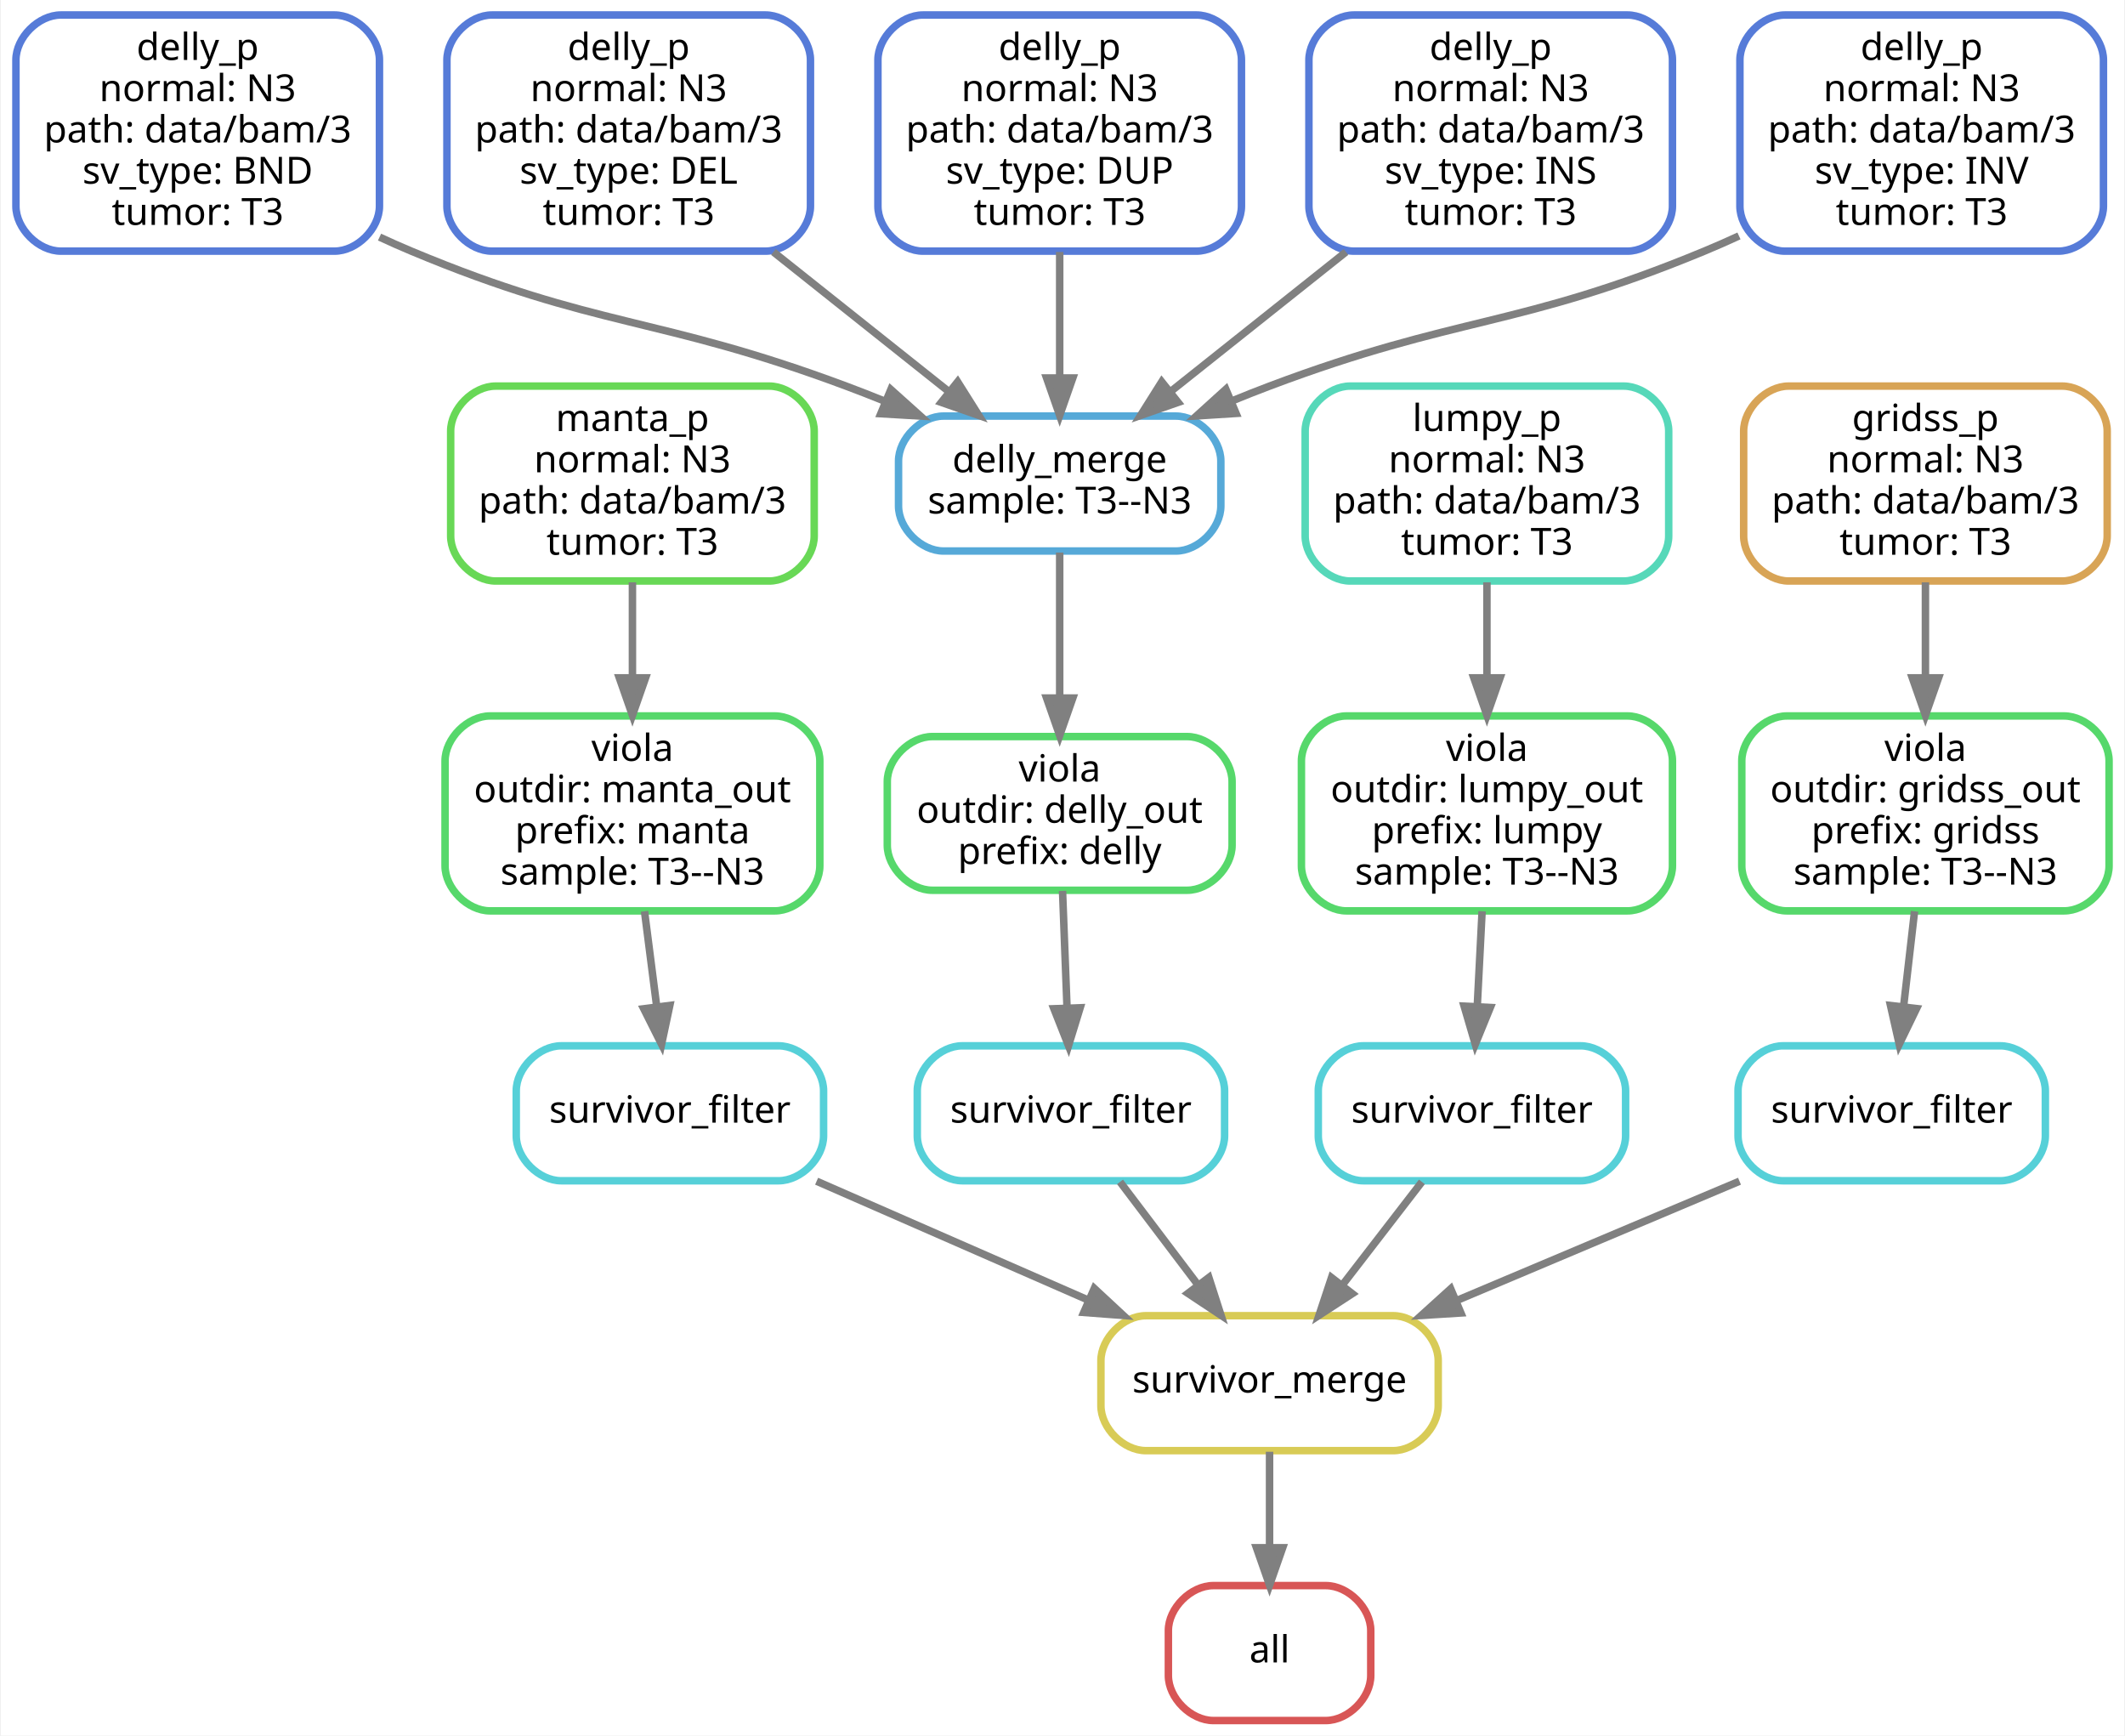
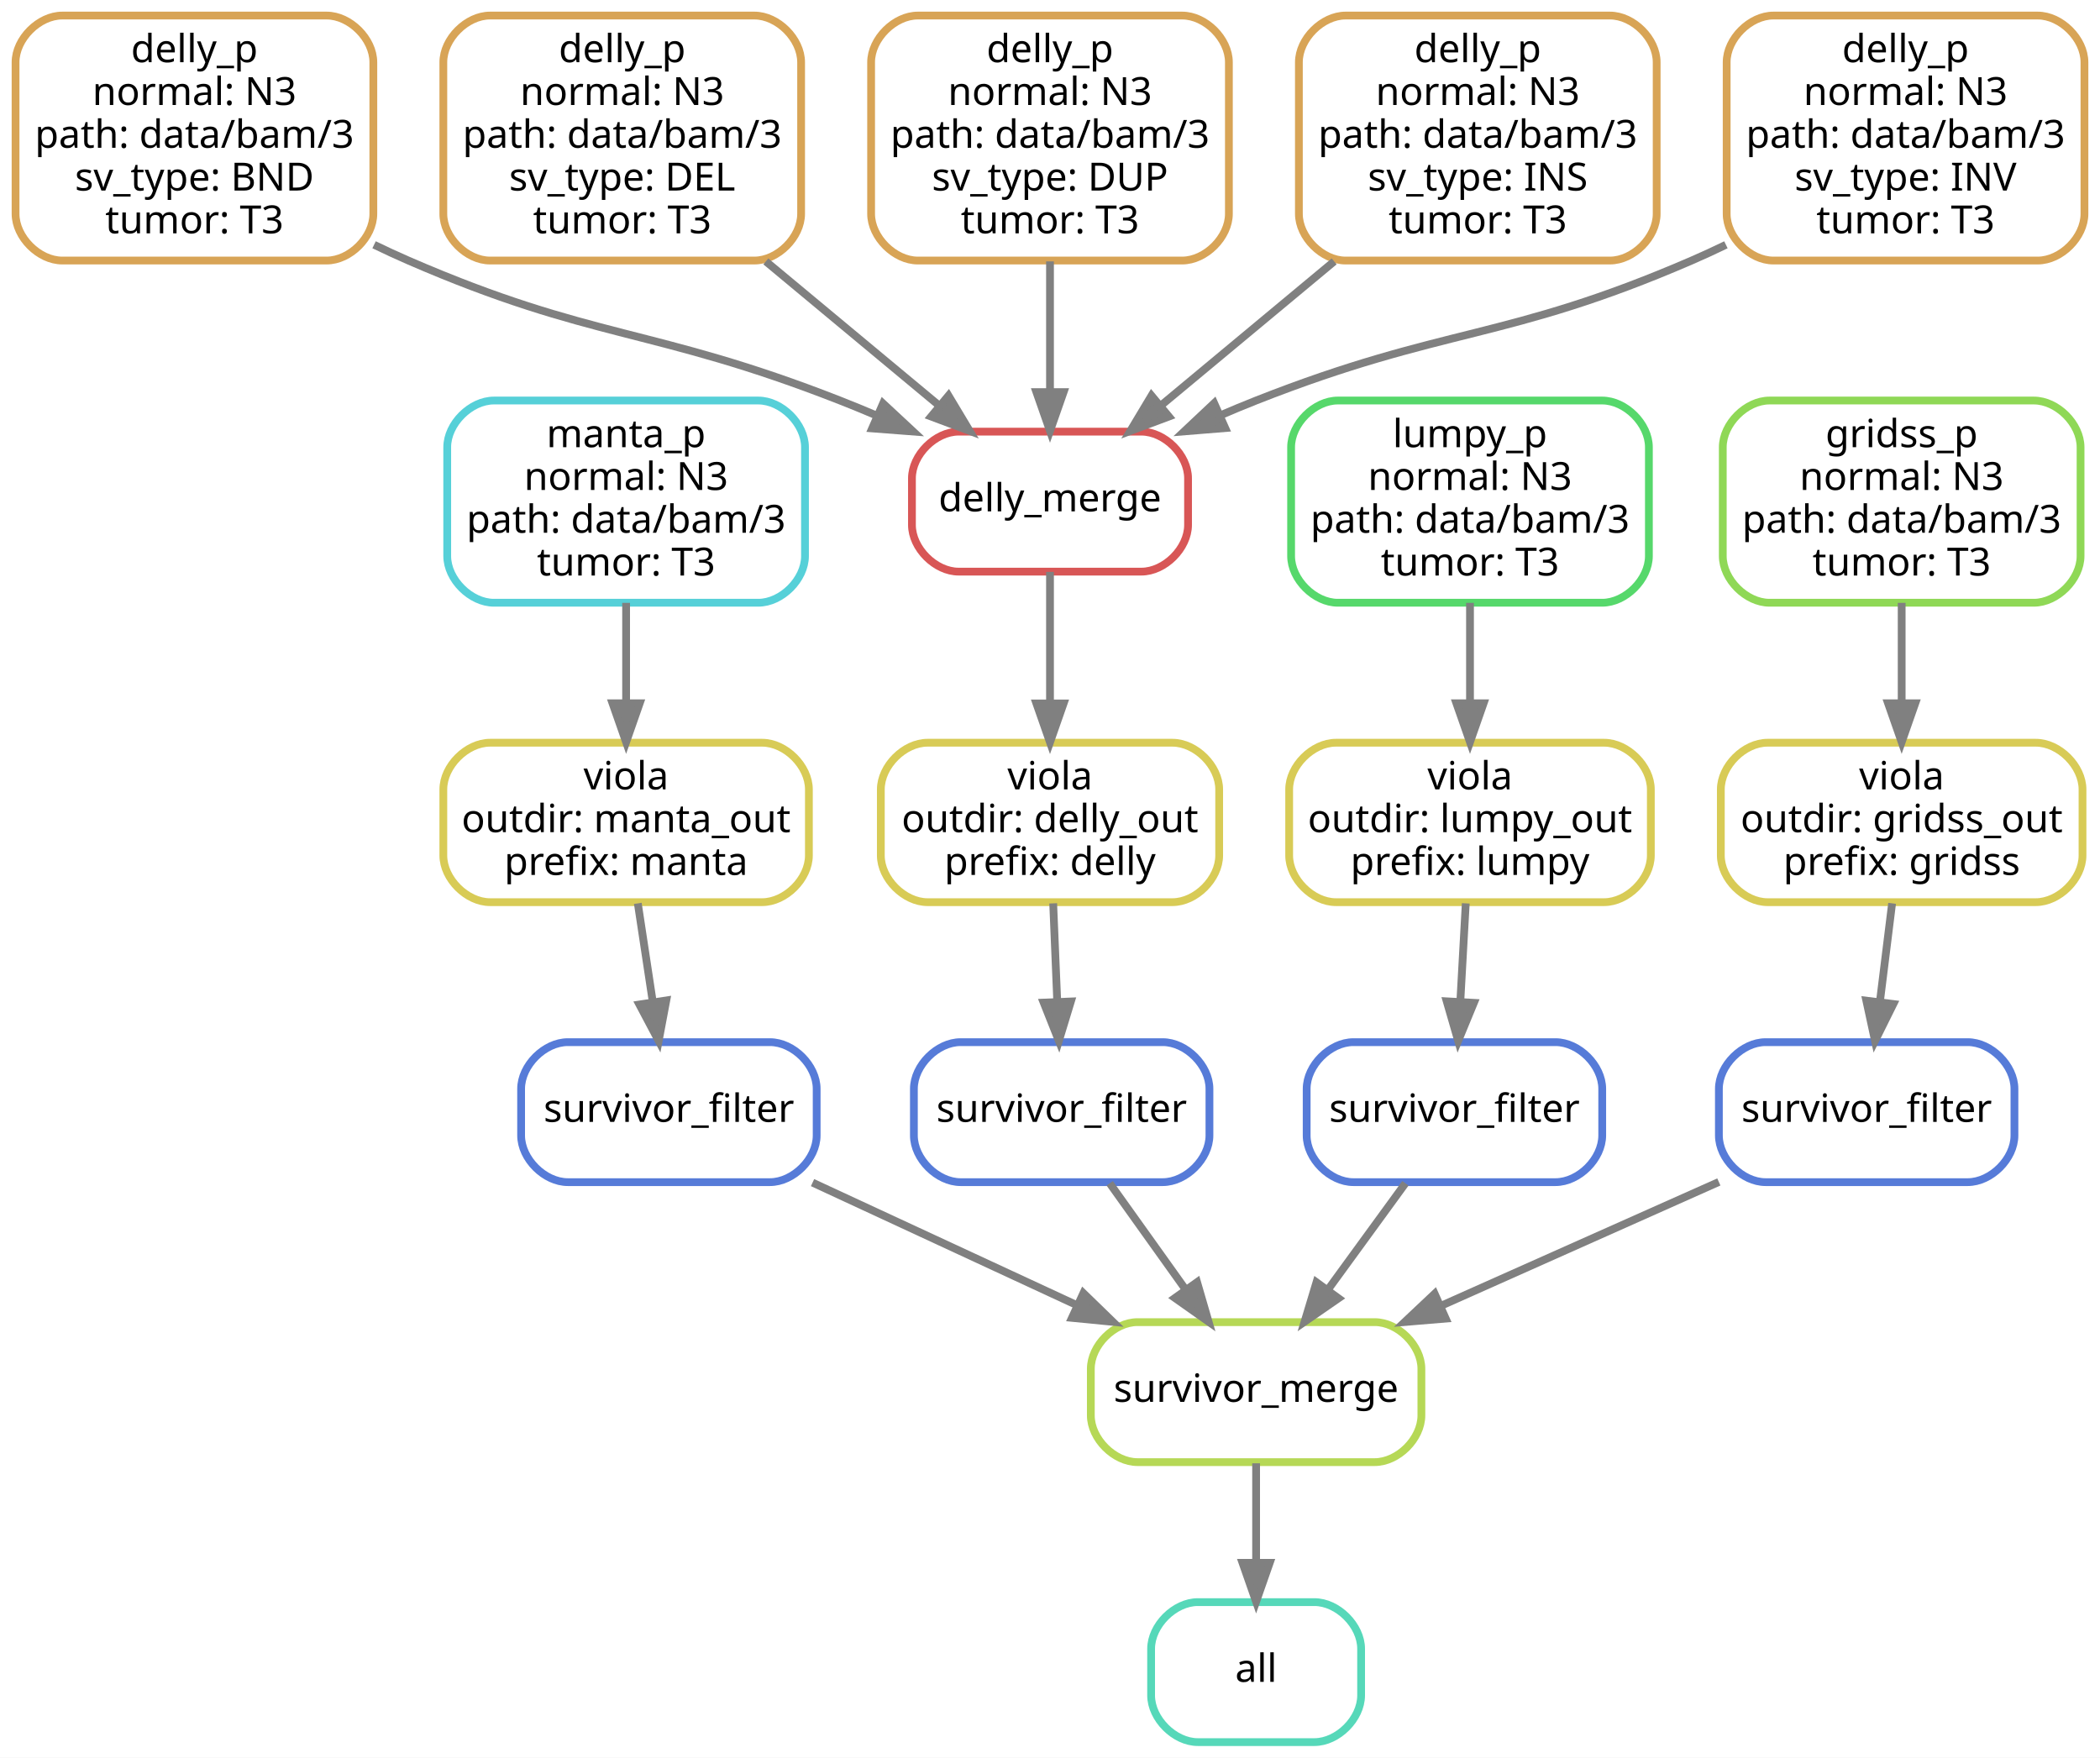
- <svg xmlns="http://www.w3.org/2000/svg" width="567pt" height="463pt" viewBox="0.00 0.00 566.50 463.00">
-   <g id="graph0" class="graph" transform="scale(1 1) rotate(0) translate(4 459)">
-     <polygon fill="white" stroke="transparent" points="-4,4 -4,-459 562.5,-459 562.5,4 -4,4" />
+ <svg xmlns="http://www.w3.org/2000/svg" width="540pt" height="452pt" viewBox="0.00 0.00 540.00 452.00">
+   <g id="graph0" class="graph" transform="scale(1 1) rotate(0) translate(4 448)">
+     <polygon fill="white" stroke="transparent" points="-4,4 -4,-448 536,-448 536,4 -4,4" />
    <g id="node1" class="node">
-       <path fill="none" stroke="#d85656" stroke-width="2" d="M349.5,-36C349.5,-36 319.5,-36 319.5,-36 313.5,-36 307.5,-30 307.5,-24 307.5,-24 307.5,-12 307.5,-12 307.5,-6 313.5,0 319.5,0 319.5,0 349.5,0 349.5,0 355.5,0 361.5,-6 361.5,-12 361.5,-12 361.5,-24 361.5,-24 361.5,-30 355.5,-36 349.5,-36" />
-       <text text-anchor="middle" x="334.5" y="-15.5" font-family="sans" font-size="10.00">all</text>
+       <path fill="none" stroke="#56d8b9" stroke-width="2" d="M334,-36C334,-36 304,-36 304,-36 298,-36 292,-30 292,-24 292,-24 292,-12 292,-12 292,-6 298,0 304,0 304,0 334,0 334,0 340,0 346,-6 346,-12 346,-12 346,-24 346,-24 346,-30 340,-36 334,-36" />
+       <text text-anchor="middle" x="319" y="-15.5" font-family="sans" font-size="10.00">all</text>
    </g>
    <g id="node2" class="node">
-       <path fill="none" stroke="#d8cb56" stroke-width="2" d="M367.5,-108C367.5,-108 301.5,-108 301.5,-108 295.5,-108 289.5,-102 289.5,-96 289.5,-96 289.5,-84 289.5,-84 289.5,-78 295.5,-72 301.5,-72 301.5,-72 367.5,-72 367.5,-72 373.5,-72 379.5,-78 379.5,-84 379.5,-84 379.5,-96 379.5,-96 379.5,-102 373.5,-108 367.5,-108" />
-       <text text-anchor="middle" x="334.5" y="-87.5" font-family="sans" font-size="10.00">survivor_merge</text>
+       <path fill="none" stroke="#b6d856" stroke-width="2" d="M349.5,-108C349.5,-108 288.5,-108 288.5,-108 282.5,-108 276.5,-102 276.5,-96 276.5,-96 276.5,-84 276.5,-84 276.5,-78 282.5,-72 288.5,-72 288.5,-72 349.5,-72 349.5,-72 355.5,-72 361.5,-78 361.5,-84 361.5,-84 361.5,-96 361.5,-96 361.5,-102 355.5,-108 349.5,-108" />
+       <text text-anchor="middle" x="319" y="-87.5" font-family="sans" font-size="10.00">survivor_merge</text>
    </g>
    <g id="edge1" class="edge">
-       <path fill="none" stroke="grey" stroke-width="2" d="M334.5,-71.7C334.5,-63.98 334.5,-54.71 334.5,-46.11" />
-       <polygon fill="grey" stroke="grey" stroke-width="2" points="338,-46.1 334.5,-36.1 331,-46.1 338,-46.1" />
+       <path fill="none" stroke="grey" stroke-width="2" d="M319,-71.7C319,-63.98 319,-54.71 319,-46.11" />
+       <polygon fill="grey" stroke="grey" stroke-width="2" points="322.5,-46.1 319,-36.1 315.5,-46.1 322.5,-46.1" />
    </g>
    <g id="node3" class="node">
-       <path fill="none" stroke="#56d0d8" stroke-width="2" d="M203.5,-180C203.5,-180 145.5,-180 145.5,-180 139.5,-180 133.5,-174 133.5,-168 133.5,-168 133.5,-156 133.5,-156 133.5,-150 139.5,-144 145.5,-144 145.5,-144 203.5,-144 203.5,-144 209.5,-144 215.5,-150 215.5,-156 215.5,-156 215.5,-168 215.5,-168 215.5,-174 209.5,-180 203.5,-180" />
-       <text text-anchor="middle" x="174.5" y="-159.5" font-family="sans" font-size="10.00">survivor_filter</text>
+       <path fill="none" stroke="#567bd8" stroke-width="2" d="M194,-180C194,-180 142,-180 142,-180 136,-180 130,-174 130,-168 130,-168 130,-156 130,-156 130,-150 136,-144 142,-144 142,-144 194,-144 194,-144 200,-144 206,-150 206,-156 206,-156 206,-168 206,-168 206,-174 200,-180 194,-180" />
+       <text text-anchor="middle" x="168" y="-159.5" font-family="sans" font-size="10.00">survivor_filter</text>
    </g>
    <g id="edge2" class="edge">
-       <path fill="none" stroke="grey" stroke-width="2" d="M213.64,-143.88C235.51,-134.31 262.96,-122.3 286.16,-112.15" />
-       <polygon fill="grey" stroke="grey" stroke-width="2" points="287.73,-115.28 295.49,-108.07 284.92,-108.87 287.73,-115.28" />
+       <path fill="none" stroke="grey" stroke-width="2" d="M204.94,-143.88C225.49,-134.35 251.25,-122.41 273.09,-112.28" />
+       <polygon fill="grey" stroke="grey" stroke-width="2" points="274.58,-115.45 282.18,-108.07 271.64,-109.1 274.58,-115.45" />
    </g>
    <g id="node4" class="node">
-       <path fill="none" stroke="#56d86b" stroke-width="2" d="M202.5,-268C202.5,-268 126.5,-268 126.5,-268 120.5,-268 114.5,-262 114.5,-256 114.5,-256 114.5,-228 114.5,-228 114.5,-222 120.5,-216 126.5,-216 126.5,-216 202.5,-216 202.5,-216 208.5,-216 214.5,-222 214.5,-228 214.5,-228 214.5,-256 214.5,-256 214.5,-262 208.5,-268 202.5,-268" />
-       <text text-anchor="middle" x="164.5" y="-256" font-family="sans" font-size="10.00">viola</text>
-       <text text-anchor="middle" x="164.5" y="-245" font-family="sans" font-size="10.00">outdir: manta_out</text>
-       <text text-anchor="middle" x="164.5" y="-234" font-family="sans" font-size="10.00">prefix: manta</text>
-       <text text-anchor="middle" x="164.5" y="-223" font-family="sans" font-size="10.00">sample: T3--N3</text>
+       <path fill="none" stroke="#d8cb56" stroke-width="2" d="M192,-257C192,-257 122,-257 122,-257 116,-257 110,-251 110,-245 110,-245 110,-228 110,-228 110,-222 116,-216 122,-216 122,-216 192,-216 192,-216 198,-216 204,-222 204,-228 204,-228 204,-245 204,-245 204,-251 198,-257 192,-257" />
+       <text text-anchor="middle" x="157" y="-245" font-family="sans" font-size="10.00">viola</text>
+       <text text-anchor="middle" x="157" y="-234" font-family="sans" font-size="10.00">outdir: manta_out</text>
+       <text text-anchor="middle" x="157" y="-223" font-family="sans" font-size="10.00">prefix: manta</text>
    </g>
    <g id="edge6" class="edge">
-       <path fill="none" stroke="grey" stroke-width="2" d="M167.72,-215.89C168.76,-207.75 169.93,-198.68 170.99,-190.38" />
-       <polygon fill="grey" stroke="grey" stroke-width="2" points="174.47,-190.77 172.27,-180.41 167.52,-189.88 174.47,-190.77" />
+       <path fill="none" stroke="grey" stroke-width="2" d="M160.01,-215.69C161.19,-207.91 162.56,-198.84 163.84,-190.45" />
+       <polygon fill="grey" stroke="grey" stroke-width="2" points="167.33,-190.73 165.37,-180.32 160.41,-189.68 167.33,-190.73" />
    </g>
    <g id="node5" class="node">
-       <path fill="none" stroke="#68d856" stroke-width="2" d="M201,-356C201,-356 128,-356 128,-356 122,-356 116,-350 116,-344 116,-344 116,-316 116,-316 116,-310 122,-304 128,-304 128,-304 201,-304 201,-304 207,-304 213,-310 213,-316 213,-316 213,-344 213,-344 213,-350 207,-356 201,-356" />
-       <text text-anchor="middle" x="164.5" y="-344" font-family="sans" font-size="10.00">manta_p</text>
-       <text text-anchor="middle" x="164.5" y="-333" font-family="sans" font-size="10.00">normal: N3</text>
-       <text text-anchor="middle" x="164.5" y="-322" font-family="sans" font-size="10.00">path: data/bam/3</text>
-       <text text-anchor="middle" x="164.5" y="-311" font-family="sans" font-size="10.00">tumor: T3</text>
+       <path fill="none" stroke="#56d0d8" stroke-width="2" d="M191,-345C191,-345 123,-345 123,-345 117,-345 111,-339 111,-333 111,-333 111,-305 111,-305 111,-299 117,-293 123,-293 123,-293 191,-293 191,-293 197,-293 203,-299 203,-305 203,-305 203,-333 203,-333 203,-339 197,-345 191,-345" />
+       <text text-anchor="middle" x="157" y="-333" font-family="sans" font-size="10.00">manta_p</text>
+       <text text-anchor="middle" x="157" y="-322" font-family="sans" font-size="10.00">normal: N3</text>
+       <text text-anchor="middle" x="157" y="-311" font-family="sans" font-size="10.00">path: data/bam/3</text>
+       <text text-anchor="middle" x="157" y="-300" font-family="sans" font-size="10.00">tumor: T3</text>
    </g>
    <g id="edge7" class="edge">
-       <path fill="none" stroke="grey" stroke-width="2" d="M164.5,-303.66C164.5,-295.7 164.5,-286.76 164.5,-278.24" />
-       <polygon fill="grey" stroke="grey" stroke-width="2" points="168,-278.16 164.5,-268.16 161,-278.16 168,-278.16" />
+       <path fill="none" stroke="grey" stroke-width="2" d="M157,-292.97C157,-284.86 157,-275.78 157,-267.35" />
+       <polygon fill="grey" stroke="grey" stroke-width="2" points="160.5,-267.15 157,-257.15 153.5,-267.15 160.5,-267.15" />
    </g>
    <g id="node6" class="node">
-       <path fill="none" stroke="#56d0d8" stroke-width="2" d="M310.5,-180C310.5,-180 252.5,-180 252.5,-180 246.5,-180 240.5,-174 240.5,-168 240.5,-168 240.5,-156 240.5,-156 240.5,-150 246.5,-144 252.5,-144 252.5,-144 310.5,-144 310.5,-144 316.5,-144 322.5,-150 322.5,-156 322.5,-156 322.5,-168 322.5,-168 322.5,-174 316.5,-180 310.5,-180" />
-       <text text-anchor="middle" x="281.5" y="-159.5" font-family="sans" font-size="10.00">survivor_filter</text>
+       <path fill="none" stroke="#567bd8" stroke-width="2" d="M295,-180C295,-180 243,-180 243,-180 237,-180 231,-174 231,-168 231,-168 231,-156 231,-156 231,-150 237,-144 243,-144 243,-144 295,-144 295,-144 301,-144 307,-150 307,-156 307,-156 307,-168 307,-168 307,-174 301,-180 295,-180" />
+       <text text-anchor="middle" x="269" y="-159.5" font-family="sans" font-size="10.00">survivor_filter</text>
    </g>
    <g id="edge3" class="edge">
-       <path fill="none" stroke="grey" stroke-width="2" d="M294.6,-143.7C300.89,-135.39 308.55,-125.28 315.46,-116.14" />
-       <polygon fill="grey" stroke="grey" stroke-width="2" points="318.3,-118.19 321.55,-108.1 312.72,-113.96 318.3,-118.19" />
+       <path fill="none" stroke="grey" stroke-width="2" d="M281.36,-143.7C287.23,-135.47 294.37,-125.48 300.84,-116.42" />
+       <polygon fill="grey" stroke="grey" stroke-width="2" points="303.82,-118.28 306.78,-108.1 298.12,-114.21 303.82,-118.28" />
    </g>
    <g id="node7" class="node">
-       <path fill="none" stroke="#56d86b" stroke-width="2" d="M312.5,-262.5C312.5,-262.5 244.5,-262.5 244.5,-262.5 238.5,-262.5 232.5,-256.5 232.5,-250.5 232.5,-250.5 232.5,-233.5 232.5,-233.5 232.5,-227.5 238.5,-221.5 244.5,-221.5 244.5,-221.5 312.5,-221.5 312.5,-221.5 318.5,-221.5 324.5,-227.5 324.5,-233.5 324.5,-233.5 324.5,-250.5 324.5,-250.5 324.5,-256.5 318.5,-262.5 312.5,-262.5" />
-       <text text-anchor="middle" x="278.5" y="-250.5" font-family="sans" font-size="10.00">viola</text>
-       <text text-anchor="middle" x="278.5" y="-239.5" font-family="sans" font-size="10.00">outdir: delly_out</text>
-       <text text-anchor="middle" x="278.5" y="-228.5" font-family="sans" font-size="10.00">prefix: delly</text>
+       <path fill="none" stroke="#d8cb56" stroke-width="2" d="M297.5,-257C297.5,-257 234.5,-257 234.5,-257 228.5,-257 222.5,-251 222.5,-245 222.5,-245 222.5,-228 222.5,-228 222.5,-222 228.5,-216 234.5,-216 234.5,-216 297.5,-216 297.5,-216 303.5,-216 309.5,-222 309.5,-228 309.5,-228 309.5,-245 309.5,-245 309.5,-251 303.5,-257 297.5,-257" />
+       <text text-anchor="middle" x="266" y="-245" font-family="sans" font-size="10.00">viola</text>
+       <text text-anchor="middle" x="266" y="-234" font-family="sans" font-size="10.00">outdir: delly_out</text>
+       <text text-anchor="middle" x="266" y="-223" font-family="sans" font-size="10.00">prefix: delly</text>
    </g>
    <g id="edge8" class="edge">
-       <path fill="none" stroke="grey" stroke-width="2" d="M279.26,-221.32C279.62,-211.87 280.06,-200.4 280.46,-190.14" />
-       <polygon fill="grey" stroke="grey" stroke-width="2" points="283.96,-190.15 280.85,-180.03 276.96,-189.89 283.96,-190.15" />
+       <path fill="none" stroke="grey" stroke-width="2" d="M266.82,-215.69C267.14,-207.91 267.52,-198.84 267.86,-190.45" />
+       <polygon fill="grey" stroke="grey" stroke-width="2" points="271.37,-190.46 268.28,-180.32 264.37,-190.17 271.37,-190.46" />
    </g>
    <g id="node8" class="node">
-       <path fill="none" stroke="#56a9d8" stroke-width="2" d="M309.5,-348C309.5,-348 247.5,-348 247.5,-348 241.5,-348 235.5,-342 235.5,-336 235.5,-336 235.5,-324 235.5,-324 235.5,-318 241.5,-312 247.5,-312 247.5,-312 309.5,-312 309.5,-312 315.5,-312 321.5,-318 321.5,-324 321.5,-324 321.5,-336 321.5,-336 321.5,-342 315.5,-348 309.5,-348" />
-       <text text-anchor="middle" x="278.5" y="-333" font-family="sans" font-size="10.00">delly_merge</text>
-       <text text-anchor="middle" x="278.5" y="-322" font-family="sans" font-size="10.00">sample: T3--N3</text>
+       <path fill="none" stroke="#d85656" stroke-width="2" d="M289.5,-337C289.5,-337 242.5,-337 242.5,-337 236.5,-337 230.5,-331 230.5,-325 230.5,-325 230.5,-313 230.5,-313 230.5,-307 236.5,-301 242.5,-301 242.5,-301 289.5,-301 289.5,-301 295.5,-301 301.5,-307 301.5,-313 301.5,-313 301.5,-325 301.5,-325 301.5,-331 295.5,-337 289.5,-337" />
+       <text text-anchor="middle" x="266" y="-316.5" font-family="sans" font-size="10.00">delly_merge</text>
    </g>
    <g id="edge9" class="edge">
-       <path fill="none" stroke="grey" stroke-width="2" d="M278.5,-311.6C278.5,-300.55 278.5,-285.97 278.5,-273.09" />
-       <polygon fill="grey" stroke="grey" stroke-width="2" points="282,-272.78 278.5,-262.78 275,-272.78 282,-272.78" />
+       <path fill="none" stroke="grey" stroke-width="2" d="M266,-300.93C266,-291.1 266,-278.49 266,-267.1" />
+       <polygon fill="grey" stroke="grey" stroke-width="2" points="269.5,-267.1 266,-257.1 262.5,-267.1 269.5,-267.1" />
    </g>
    <g id="node9" class="node">
-       <path fill="none" stroke="#567bd8" stroke-width="2" d="M85,-455C85,-455 12,-455 12,-455 6,-455 0,-449 0,-443 0,-443 0,-404 0,-404 0,-398 6,-392 12,-392 12,-392 85,-392 85,-392 91,-392 97,-398 97,-404 97,-404 97,-443 97,-443 97,-449 91,-455 85,-455" />
-       <text text-anchor="middle" x="48.5" y="-443" font-family="sans" font-size="10.00">delly_p</text>
-       <text text-anchor="middle" x="48.5" y="-432" font-family="sans" font-size="10.00">normal: N3</text>
-       <text text-anchor="middle" x="48.5" y="-421" font-family="sans" font-size="10.00">path: data/bam/3</text>
-       <text text-anchor="middle" x="48.5" y="-410" font-family="sans" font-size="10.00">sv_type: BND</text>
-       <text text-anchor="middle" x="48.5" y="-399" font-family="sans" font-size="10.00">tumor: T3</text>
+       <path fill="none" stroke="#d8a456" stroke-width="2" d="M80,-444C80,-444 12,-444 12,-444 6,-444 0,-438 0,-432 0,-432 0,-393 0,-393 0,-387 6,-381 12,-381 12,-381 80,-381 80,-381 86,-381 92,-387 92,-393 92,-393 92,-432 92,-432 92,-438 86,-444 80,-444" />
+       <text text-anchor="middle" x="46" y="-432" font-family="sans" font-size="10.00">delly_p</text>
+       <text text-anchor="middle" x="46" y="-421" font-family="sans" font-size="10.00">normal: N3</text>
+       <text text-anchor="middle" x="46" y="-410" font-family="sans" font-size="10.00">path: data/bam/3</text>
+       <text text-anchor="middle" x="46" y="-399" font-family="sans" font-size="10.00">sv_type: BND</text>
+       <text text-anchor="middle" x="46" y="-388" font-family="sans" font-size="10.00">tumor: T3</text>
    </g>
    <g id="edge10" class="edge">
-       <path fill="none" stroke="grey" stroke-width="2" d="M97.02,-395.75C99.86,-394.43 102.7,-393.17 105.5,-392 155.3,-371.17 170.92,-374.87 221.5,-356 224.94,-354.72 228.48,-353.33 232.01,-351.9" />
-       <polygon fill="grey" stroke="grey" stroke-width="2" points="233.45,-355.09 241.34,-348.01 230.76,-348.63 233.45,-355.09" />
+       <path fill="none" stroke="grey" stroke-width="2" d="M92.19,-385.06C95.14,-383.63 98.1,-382.26 101,-381 148.57,-360.33 163.71,-363.93 212,-345 215.08,-343.79 218.23,-342.5 221.39,-341.15" />
+       <polygon fill="grey" stroke="grey" stroke-width="2" points="223.07,-344.24 230.83,-337.02 220.26,-337.83 223.07,-344.24" />
    </g>
    <g id="node10" class="node">
-       <path fill="none" stroke="#567bd8" stroke-width="2" d="M200,-455C200,-455 127,-455 127,-455 121,-455 115,-449 115,-443 115,-443 115,-404 115,-404 115,-398 121,-392 127,-392 127,-392 200,-392 200,-392 206,-392 212,-398 212,-404 212,-404 212,-443 212,-443 212,-449 206,-455 200,-455" />
-       <text text-anchor="middle" x="163.5" y="-443" font-family="sans" font-size="10.00">delly_p</text>
-       <text text-anchor="middle" x="163.5" y="-432" font-family="sans" font-size="10.00">normal: N3</text>
-       <text text-anchor="middle" x="163.5" y="-421" font-family="sans" font-size="10.00">path: data/bam/3</text>
-       <text text-anchor="middle" x="163.5" y="-410" font-family="sans" font-size="10.00">sv_type: DEL</text>
-       <text text-anchor="middle" x="163.5" y="-399" font-family="sans" font-size="10.00">tumor: T3</text>
+       <path fill="none" stroke="#d8a456" stroke-width="2" d="M190,-444C190,-444 122,-444 122,-444 116,-444 110,-438 110,-432 110,-432 110,-393 110,-393 110,-387 116,-381 122,-381 122,-381 190,-381 190,-381 196,-381 202,-387 202,-393 202,-393 202,-432 202,-432 202,-438 196,-444 190,-444" />
+       <text text-anchor="middle" x="156" y="-432" font-family="sans" font-size="10.00">delly_p</text>
+       <text text-anchor="middle" x="156" y="-421" font-family="sans" font-size="10.00">normal: N3</text>
+       <text text-anchor="middle" x="156" y="-410" font-family="sans" font-size="10.00">path: data/bam/3</text>
+       <text text-anchor="middle" x="156" y="-399" font-family="sans" font-size="10.00">sv_type: DEL</text>
+       <text text-anchor="middle" x="156" y="-388" font-family="sans" font-size="10.00">tumor: T3</text>
    </g>
    <g id="edge11" class="edge">
-       <path fill="none" stroke="grey" stroke-width="2" d="M202.11,-391.78C217.39,-379.63 234.66,-365.88 248.91,-354.54" />
-       <polygon fill="grey" stroke="grey" stroke-width="2" points="251.27,-357.14 256.92,-348.17 246.91,-351.66 251.27,-357.14" />
+       <path fill="none" stroke="grey" stroke-width="2" d="M192.93,-380.78C207.41,-368.74 223.76,-355.14 237.31,-343.86" />
+       <polygon fill="grey" stroke="grey" stroke-width="2" points="239.9,-346.26 245.35,-337.17 235.43,-340.88 239.9,-346.26" />
    </g>
    <g id="node11" class="node">
-       <path fill="none" stroke="#567bd8" stroke-width="2" d="M315,-455C315,-455 242,-455 242,-455 236,-455 230,-449 230,-443 230,-443 230,-404 230,-404 230,-398 236,-392 242,-392 242,-392 315,-392 315,-392 321,-392 327,-398 327,-404 327,-404 327,-443 327,-443 327,-449 321,-455 315,-455" />
-       <text text-anchor="middle" x="278.5" y="-443" font-family="sans" font-size="10.00">delly_p</text>
-       <text text-anchor="middle" x="278.5" y="-432" font-family="sans" font-size="10.00">normal: N3</text>
-       <text text-anchor="middle" x="278.5" y="-421" font-family="sans" font-size="10.00">path: data/bam/3</text>
-       <text text-anchor="middle" x="278.5" y="-410" font-family="sans" font-size="10.00">sv_type: DUP</text>
-       <text text-anchor="middle" x="278.5" y="-399" font-family="sans" font-size="10.00">tumor: T3</text>
+       <path fill="none" stroke="#d8a456" stroke-width="2" d="M300,-444C300,-444 232,-444 232,-444 226,-444 220,-438 220,-432 220,-432 220,-393 220,-393 220,-387 226,-381 232,-381 232,-381 300,-381 300,-381 306,-381 312,-387 312,-393 312,-393 312,-432 312,-432 312,-438 306,-444 300,-444" />
+       <text text-anchor="middle" x="266" y="-432" font-family="sans" font-size="10.00">delly_p</text>
+       <text text-anchor="middle" x="266" y="-421" font-family="sans" font-size="10.00">normal: N3</text>
+       <text text-anchor="middle" x="266" y="-410" font-family="sans" font-size="10.00">path: data/bam/3</text>
+       <text text-anchor="middle" x="266" y="-399" font-family="sans" font-size="10.00">sv_type: DUP</text>
+       <text text-anchor="middle" x="266" y="-388" font-family="sans" font-size="10.00">tumor: T3</text>
    </g>
    <g id="edge12" class="edge">
-       <path fill="none" stroke="grey" stroke-width="2" d="M278.5,-391.78C278.5,-380.99 278.5,-368.94 278.5,-358.44" />
-       <polygon fill="grey" stroke="grey" stroke-width="2" points="282,-358.17 278.5,-348.17 275,-358.17 282,-358.17" />
+       <path fill="none" stroke="grey" stroke-width="2" d="M266,-380.78C266,-369.99 266,-357.94 266,-347.44" />
+       <polygon fill="grey" stroke="grey" stroke-width="2" points="269.5,-347.17 266,-337.17 262.5,-347.17 269.5,-347.17" />
    </g>
    <g id="node12" class="node">
-       <path fill="none" stroke="#567bd8" stroke-width="2" d="M430,-455C430,-455 357,-455 357,-455 351,-455 345,-449 345,-443 345,-443 345,-404 345,-404 345,-398 351,-392 357,-392 357,-392 430,-392 430,-392 436,-392 442,-398 442,-404 442,-404 442,-443 442,-443 442,-449 436,-455 430,-455" />
-       <text text-anchor="middle" x="393.5" y="-443" font-family="sans" font-size="10.00">delly_p</text>
-       <text text-anchor="middle" x="393.5" y="-432" font-family="sans" font-size="10.00">normal: N3</text>
-       <text text-anchor="middle" x="393.5" y="-421" font-family="sans" font-size="10.00">path: data/bam/3</text>
-       <text text-anchor="middle" x="393.5" y="-410" font-family="sans" font-size="10.00">sv_type: INS</text>
-       <text text-anchor="middle" x="393.5" y="-399" font-family="sans" font-size="10.00">tumor: T3</text>
+       <path fill="none" stroke="#d8a456" stroke-width="2" d="M410,-444C410,-444 342,-444 342,-444 336,-444 330,-438 330,-432 330,-432 330,-393 330,-393 330,-387 336,-381 342,-381 342,-381 410,-381 410,-381 416,-381 422,-387 422,-393 422,-393 422,-432 422,-432 422,-438 416,-444 410,-444" />
+       <text text-anchor="middle" x="376" y="-432" font-family="sans" font-size="10.00">delly_p</text>
+       <text text-anchor="middle" x="376" y="-421" font-family="sans" font-size="10.00">normal: N3</text>
+       <text text-anchor="middle" x="376" y="-410" font-family="sans" font-size="10.00">path: data/bam/3</text>
+       <text text-anchor="middle" x="376" y="-399" font-family="sans" font-size="10.00">sv_type: INS</text>
+       <text text-anchor="middle" x="376" y="-388" font-family="sans" font-size="10.00">tumor: T3</text>
    </g>
    <g id="edge13" class="edge">
-       <path fill="none" stroke="grey" stroke-width="2" d="M354.89,-391.78C339.61,-379.63 322.34,-365.88 308.09,-354.54" />
-       <polygon fill="grey" stroke="grey" stroke-width="2" points="310.09,-351.66 300.08,-348.17 305.73,-357.14 310.09,-351.66" />
+       <path fill="none" stroke="grey" stroke-width="2" d="M339.07,-380.78C324.59,-368.74 308.24,-355.14 294.69,-343.86" />
+       <polygon fill="grey" stroke="grey" stroke-width="2" points="296.57,-340.88 286.65,-337.17 292.1,-346.26 296.57,-340.88" />
    </g>
    <g id="node13" class="node">
-       <path fill="none" stroke="#567bd8" stroke-width="2" d="M545,-455C545,-455 472,-455 472,-455 466,-455 460,-449 460,-443 460,-443 460,-404 460,-404 460,-398 466,-392 472,-392 472,-392 545,-392 545,-392 551,-392 557,-398 557,-404 557,-404 557,-443 557,-443 557,-449 551,-455 545,-455" />
-       <text text-anchor="middle" x="508.5" y="-443" font-family="sans" font-size="10.00">delly_p</text>
-       <text text-anchor="middle" x="508.5" y="-432" font-family="sans" font-size="10.00">normal: N3</text>
-       <text text-anchor="middle" x="508.5" y="-421" font-family="sans" font-size="10.00">path: data/bam/3</text>
-       <text text-anchor="middle" x="508.5" y="-410" font-family="sans" font-size="10.00">sv_type: INV</text>
-       <text text-anchor="middle" x="508.5" y="-399" font-family="sans" font-size="10.00">tumor: T3</text>
+       <path fill="none" stroke="#d8a456" stroke-width="2" d="M520,-444C520,-444 452,-444 452,-444 446,-444 440,-438 440,-432 440,-432 440,-393 440,-393 440,-387 446,-381 452,-381 452,-381 520,-381 520,-381 526,-381 532,-387 532,-393 532,-393 532,-432 532,-432 532,-438 526,-444 520,-444" />
+       <text text-anchor="middle" x="486" y="-432" font-family="sans" font-size="10.00">delly_p</text>
+       <text text-anchor="middle" x="486" y="-421" font-family="sans" font-size="10.00">normal: N3</text>
+       <text text-anchor="middle" x="486" y="-410" font-family="sans" font-size="10.00">path: data/bam/3</text>
+       <text text-anchor="middle" x="486" y="-399" font-family="sans" font-size="10.00">sv_type: INV</text>
+       <text text-anchor="middle" x="486" y="-388" font-family="sans" font-size="10.00">tumor: T3</text>
    </g>
    <g id="edge14" class="edge">
-       <path fill="none" stroke="grey" stroke-width="2" d="M459.75,-396.06C456.65,-394.63 453.55,-393.26 450.5,-392 400.62,-371.35 385.01,-375.04 334.5,-356 331.21,-354.76 327.84,-353.43 324.46,-352.04" />
-       <polygon fill="grey" stroke="grey" stroke-width="2" points="325.56,-348.71 314.99,-348.04 322.84,-355.15 325.56,-348.71" />
+       <path fill="none" stroke="grey" stroke-width="2" d="M439.81,-385.05C436.86,-383.62 433.91,-382.26 431,-381 383.02,-360.22 367.64,-364.19 319,-345 315.97,-343.8 312.87,-342.52 309.77,-341.18" />
+       <polygon fill="grey" stroke="grey" stroke-width="2" points="311.06,-337.92 300.5,-337.06 308.21,-344.32 311.06,-337.92" />
    </g>
    <g id="node14" class="node">
-       <path fill="none" stroke="#56d0d8" stroke-width="2" d="M417.5,-180C417.5,-180 359.5,-180 359.5,-180 353.5,-180 347.5,-174 347.5,-168 347.5,-168 347.5,-156 347.5,-156 347.5,-150 353.5,-144 359.5,-144 359.5,-144 417.5,-144 417.5,-144 423.5,-144 429.5,-150 429.5,-156 429.5,-156 429.5,-168 429.5,-168 429.5,-174 423.5,-180 417.5,-180" />
-       <text text-anchor="middle" x="388.5" y="-159.5" font-family="sans" font-size="10.00">survivor_filter</text>
+       <path fill="none" stroke="#567bd8" stroke-width="2" d="M396,-180C396,-180 344,-180 344,-180 338,-180 332,-174 332,-168 332,-168 332,-156 332,-156 332,-150 338,-144 344,-144 344,-144 396,-144 396,-144 402,-144 408,-150 408,-156 408,-156 408,-168 408,-168 408,-174 402,-180 396,-180" />
+       <text text-anchor="middle" x="370" y="-159.5" font-family="sans" font-size="10.00">survivor_filter</text>
    </g>
    <g id="edge4" class="edge">
-       <path fill="none" stroke="grey" stroke-width="2" d="M375.15,-143.7C368.74,-135.39 360.94,-125.28 353.89,-116.14" />
-       <polygon fill="grey" stroke="grey" stroke-width="2" points="356.57,-113.88 347.69,-108.1 351.03,-118.16 356.57,-113.88" />
+       <path fill="none" stroke="grey" stroke-width="2" d="M357.39,-143.7C351.4,-135.47 344.12,-125.48 337.52,-116.42" />
+       <polygon fill="grey" stroke="grey" stroke-width="2" points="340.18,-114.13 331.46,-108.1 334.52,-118.25 340.18,-114.13" />
    </g>
    <g id="node15" class="node">
-       <path fill="none" stroke="#56d86b" stroke-width="2" d="M430,-268C430,-268 355,-268 355,-268 349,-268 343,-262 343,-256 343,-256 343,-228 343,-228 343,-222 349,-216 355,-216 355,-216 430,-216 430,-216 436,-216 442,-222 442,-228 442,-228 442,-256 442,-256 442,-262 436,-268 430,-268" />
-       <text text-anchor="middle" x="392.5" y="-256" font-family="sans" font-size="10.00">viola</text>
-       <text text-anchor="middle" x="392.5" y="-245" font-family="sans" font-size="10.00">outdir: lumpy_out</text>
-       <text text-anchor="middle" x="392.5" y="-234" font-family="sans" font-size="10.00">prefix: lumpy</text>
-       <text text-anchor="middle" x="392.5" y="-223" font-family="sans" font-size="10.00">sample: T3--N3</text>
+       <path fill="none" stroke="#d8cb56" stroke-width="2" d="M408.5,-257C408.5,-257 339.5,-257 339.5,-257 333.5,-257 327.5,-251 327.5,-245 327.5,-245 327.5,-228 327.5,-228 327.5,-222 333.5,-216 339.5,-216 339.5,-216 408.5,-216 408.5,-216 414.5,-216 420.5,-222 420.5,-228 420.5,-228 420.5,-245 420.5,-245 420.5,-251 414.5,-257 408.5,-257" />
+       <text text-anchor="middle" x="374" y="-245" font-family="sans" font-size="10.00">viola</text>
+       <text text-anchor="middle" x="374" y="-234" font-family="sans" font-size="10.00">outdir: lumpy_out</text>
+       <text text-anchor="middle" x="374" y="-223" font-family="sans" font-size="10.00">prefix: lumpy</text>
    </g>
    <g id="edge15" class="edge">
-       <path fill="none" stroke="grey" stroke-width="2" d="M391.21,-215.89C390.8,-207.84 390.34,-198.88 389.92,-190.66" />
-       <polygon fill="grey" stroke="grey" stroke-width="2" points="393.4,-190.22 389.39,-180.41 386.41,-190.58 393.4,-190.22" />
+       <path fill="none" stroke="grey" stroke-width="2" d="M372.91,-215.69C372.48,-207.91 371.98,-198.84 371.51,-190.45" />
+       <polygon fill="grey" stroke="grey" stroke-width="2" points="375,-190.11 370.96,-180.32 368.01,-190.5 375,-190.11" />
    </g>
    <g id="node16" class="node">
-       <path fill="none" stroke="#56d8b9" stroke-width="2" d="M429,-356C429,-356 356,-356 356,-356 350,-356 344,-350 344,-344 344,-344 344,-316 344,-316 344,-310 350,-304 356,-304 356,-304 429,-304 429,-304 435,-304 441,-310 441,-316 441,-316 441,-344 441,-344 441,-350 435,-356 429,-356" />
-       <text text-anchor="middle" x="392.5" y="-344" font-family="sans" font-size="10.00">lumpy_p</text>
-       <text text-anchor="middle" x="392.5" y="-333" font-family="sans" font-size="10.00">normal: N3</text>
-       <text text-anchor="middle" x="392.5" y="-322" font-family="sans" font-size="10.00">path: data/bam/3</text>
-       <text text-anchor="middle" x="392.5" y="-311" font-family="sans" font-size="10.00">tumor: T3</text>
+       <path fill="none" stroke="#56d86b" stroke-width="2" d="M408,-345C408,-345 340,-345 340,-345 334,-345 328,-339 328,-333 328,-333 328,-305 328,-305 328,-299 334,-293 340,-293 340,-293 408,-293 408,-293 414,-293 420,-299 420,-305 420,-305 420,-333 420,-333 420,-339 414,-345 408,-345" />
+       <text text-anchor="middle" x="374" y="-333" font-family="sans" font-size="10.00">lumpy_p</text>
+       <text text-anchor="middle" x="374" y="-322" font-family="sans" font-size="10.00">normal: N3</text>
+       <text text-anchor="middle" x="374" y="-311" font-family="sans" font-size="10.00">path: data/bam/3</text>
+       <text text-anchor="middle" x="374" y="-300" font-family="sans" font-size="10.00">tumor: T3</text>
    </g>
    <g id="edge16" class="edge">
-       <path fill="none" stroke="grey" stroke-width="2" d="M392.5,-303.66C392.5,-295.7 392.5,-286.76 392.5,-278.24" />
-       <polygon fill="grey" stroke="grey" stroke-width="2" points="396,-278.16 392.5,-268.16 389,-278.16 396,-278.16" />
+       <path fill="none" stroke="grey" stroke-width="2" d="M374,-292.97C374,-284.86 374,-275.78 374,-267.35" />
+       <polygon fill="grey" stroke="grey" stroke-width="2" points="377.5,-267.15 374,-257.15 370.5,-267.15 377.5,-267.15" />
    </g>
    <g id="node17" class="node">
-       <path fill="none" stroke="#56d0d8" stroke-width="2" d="M529.5,-180C529.5,-180 471.5,-180 471.5,-180 465.5,-180 459.5,-174 459.5,-168 459.5,-168 459.5,-156 459.5,-156 459.5,-150 465.5,-144 471.5,-144 471.5,-144 529.5,-144 529.5,-144 535.5,-144 541.5,-150 541.5,-156 541.5,-156 541.5,-168 541.5,-168 541.5,-174 535.5,-180 529.5,-180" />
-       <text text-anchor="middle" x="500.5" y="-159.5" font-family="sans" font-size="10.00">survivor_filter</text>
+       <path fill="none" stroke="#567bd8" stroke-width="2" d="M502,-180C502,-180 450,-180 450,-180 444,-180 438,-174 438,-168 438,-168 438,-156 438,-156 438,-150 444,-144 450,-144 450,-144 502,-144 502,-144 508,-144 514,-150 514,-156 514,-156 514,-168 514,-168 514,-174 508,-180 502,-180" />
+       <text text-anchor="middle" x="476" y="-159.5" font-family="sans" font-size="10.00">survivor_filter</text>
    </g>
    <g id="edge5" class="edge">
-       <path fill="none" stroke="grey" stroke-width="2" d="M459.89,-143.88C437.1,-134.26 408.47,-122.19 384.33,-112.01" />
-       <polygon fill="grey" stroke="grey" stroke-width="2" points="385.55,-108.73 374.98,-108.07 382.83,-115.18 385.55,-108.73" />
+       <path fill="none" stroke="grey" stroke-width="2" d="M437.99,-144.05C416.46,-134.45 389.32,-122.35 366.41,-112.14" />
+       <polygon fill="grey" stroke="grey" stroke-width="2" points="367.76,-108.91 357.2,-108.03 364.91,-115.3 367.76,-108.91" />
    </g>
    <g id="node18" class="node">
-       <path fill="none" stroke="#56d86b" stroke-width="2" d="M546.5,-268C546.5,-268 472.5,-268 472.5,-268 466.5,-268 460.5,-262 460.5,-256 460.5,-256 460.5,-228 460.5,-228 460.5,-222 466.5,-216 472.5,-216 472.5,-216 546.5,-216 546.5,-216 552.5,-216 558.5,-222 558.5,-228 558.5,-228 558.5,-256 558.5,-256 558.5,-262 552.5,-268 546.5,-268" />
-       <text text-anchor="middle" x="509.5" y="-256" font-family="sans" font-size="10.00">viola</text>
-       <text text-anchor="middle" x="509.5" y="-245" font-family="sans" font-size="10.00">outdir: gridss_out</text>
-       <text text-anchor="middle" x="509.5" y="-234" font-family="sans" font-size="10.00">prefix: gridss</text>
-       <text text-anchor="middle" x="509.5" y="-223" font-family="sans" font-size="10.00">sample: T3--N3</text>
+       <path fill="none" stroke="#d8cb56" stroke-width="2" d="M519.5,-257C519.5,-257 450.5,-257 450.5,-257 444.5,-257 438.5,-251 438.5,-245 438.5,-245 438.5,-228 438.5,-228 438.5,-222 444.5,-216 450.5,-216 450.5,-216 519.5,-216 519.5,-216 525.5,-216 531.5,-222 531.5,-228 531.5,-228 531.5,-245 531.5,-245 531.5,-251 525.5,-257 519.5,-257" />
+       <text text-anchor="middle" x="485" y="-245" font-family="sans" font-size="10.00">viola</text>
+       <text text-anchor="middle" x="485" y="-234" font-family="sans" font-size="10.00">outdir: gridss_out</text>
+       <text text-anchor="middle" x="485" y="-223" font-family="sans" font-size="10.00">prefix: gridss</text>
    </g>
    <g id="edge17" class="edge">
-       <path fill="none" stroke="grey" stroke-width="2" d="M506.6,-215.89C505.66,-207.75 504.62,-198.68 503.66,-190.38" />
-       <polygon fill="grey" stroke="grey" stroke-width="2" points="507.13,-189.94 502.51,-180.41 500.18,-190.75 507.13,-189.94" />
+       <path fill="none" stroke="grey" stroke-width="2" d="M482.54,-215.69C481.57,-207.91 480.45,-198.84 479.41,-190.45" />
+       <polygon fill="grey" stroke="grey" stroke-width="2" points="482.86,-189.81 478.15,-180.32 475.91,-190.67 482.86,-189.81" />
    </g>
    <g id="node19" class="node">
-       <path fill="none" stroke="#d8a456" stroke-width="2" d="M546,-356C546,-356 473,-356 473,-356 467,-356 461,-350 461,-344 461,-344 461,-316 461,-316 461,-310 467,-304 473,-304 473,-304 546,-304 546,-304 552,-304 558,-310 558,-316 558,-316 558,-344 558,-344 558,-350 552,-356 546,-356" />
-       <text text-anchor="middle" x="509.5" y="-344" font-family="sans" font-size="10.00">gridss_p</text>
-       <text text-anchor="middle" x="509.5" y="-333" font-family="sans" font-size="10.00">normal: N3</text>
-       <text text-anchor="middle" x="509.5" y="-322" font-family="sans" font-size="10.00">path: data/bam/3</text>
-       <text text-anchor="middle" x="509.5" y="-311" font-family="sans" font-size="10.00">tumor: T3</text>
+       <path fill="none" stroke="#8fd856" stroke-width="2" d="M519,-345C519,-345 451,-345 451,-345 445,-345 439,-339 439,-333 439,-333 439,-305 439,-305 439,-299 445,-293 451,-293 451,-293 519,-293 519,-293 525,-293 531,-299 531,-305 531,-305 531,-333 531,-333 531,-339 525,-345 519,-345" />
+       <text text-anchor="middle" x="485" y="-333" font-family="sans" font-size="10.00">gridss_p</text>
+       <text text-anchor="middle" x="485" y="-322" font-family="sans" font-size="10.00">normal: N3</text>
+       <text text-anchor="middle" x="485" y="-311" font-family="sans" font-size="10.00">path: data/bam/3</text>
+       <text text-anchor="middle" x="485" y="-300" font-family="sans" font-size="10.00">tumor: T3</text>
    </g>
    <g id="edge18" class="edge">
-       <path fill="none" stroke="grey" stroke-width="2" d="M509.5,-303.66C509.5,-295.7 509.5,-286.76 509.5,-278.24" />
-       <polygon fill="grey" stroke="grey" stroke-width="2" points="513,-278.16 509.5,-268.16 506,-278.16 513,-278.16" />
+       <path fill="none" stroke="grey" stroke-width="2" d="M485,-292.97C485,-284.86 485,-275.78 485,-267.35" />
+       <polygon fill="grey" stroke="grey" stroke-width="2" points="488.5,-267.15 485,-257.15 481.5,-267.15 488.5,-267.15" />
    </g>
  </g>
</svg>
